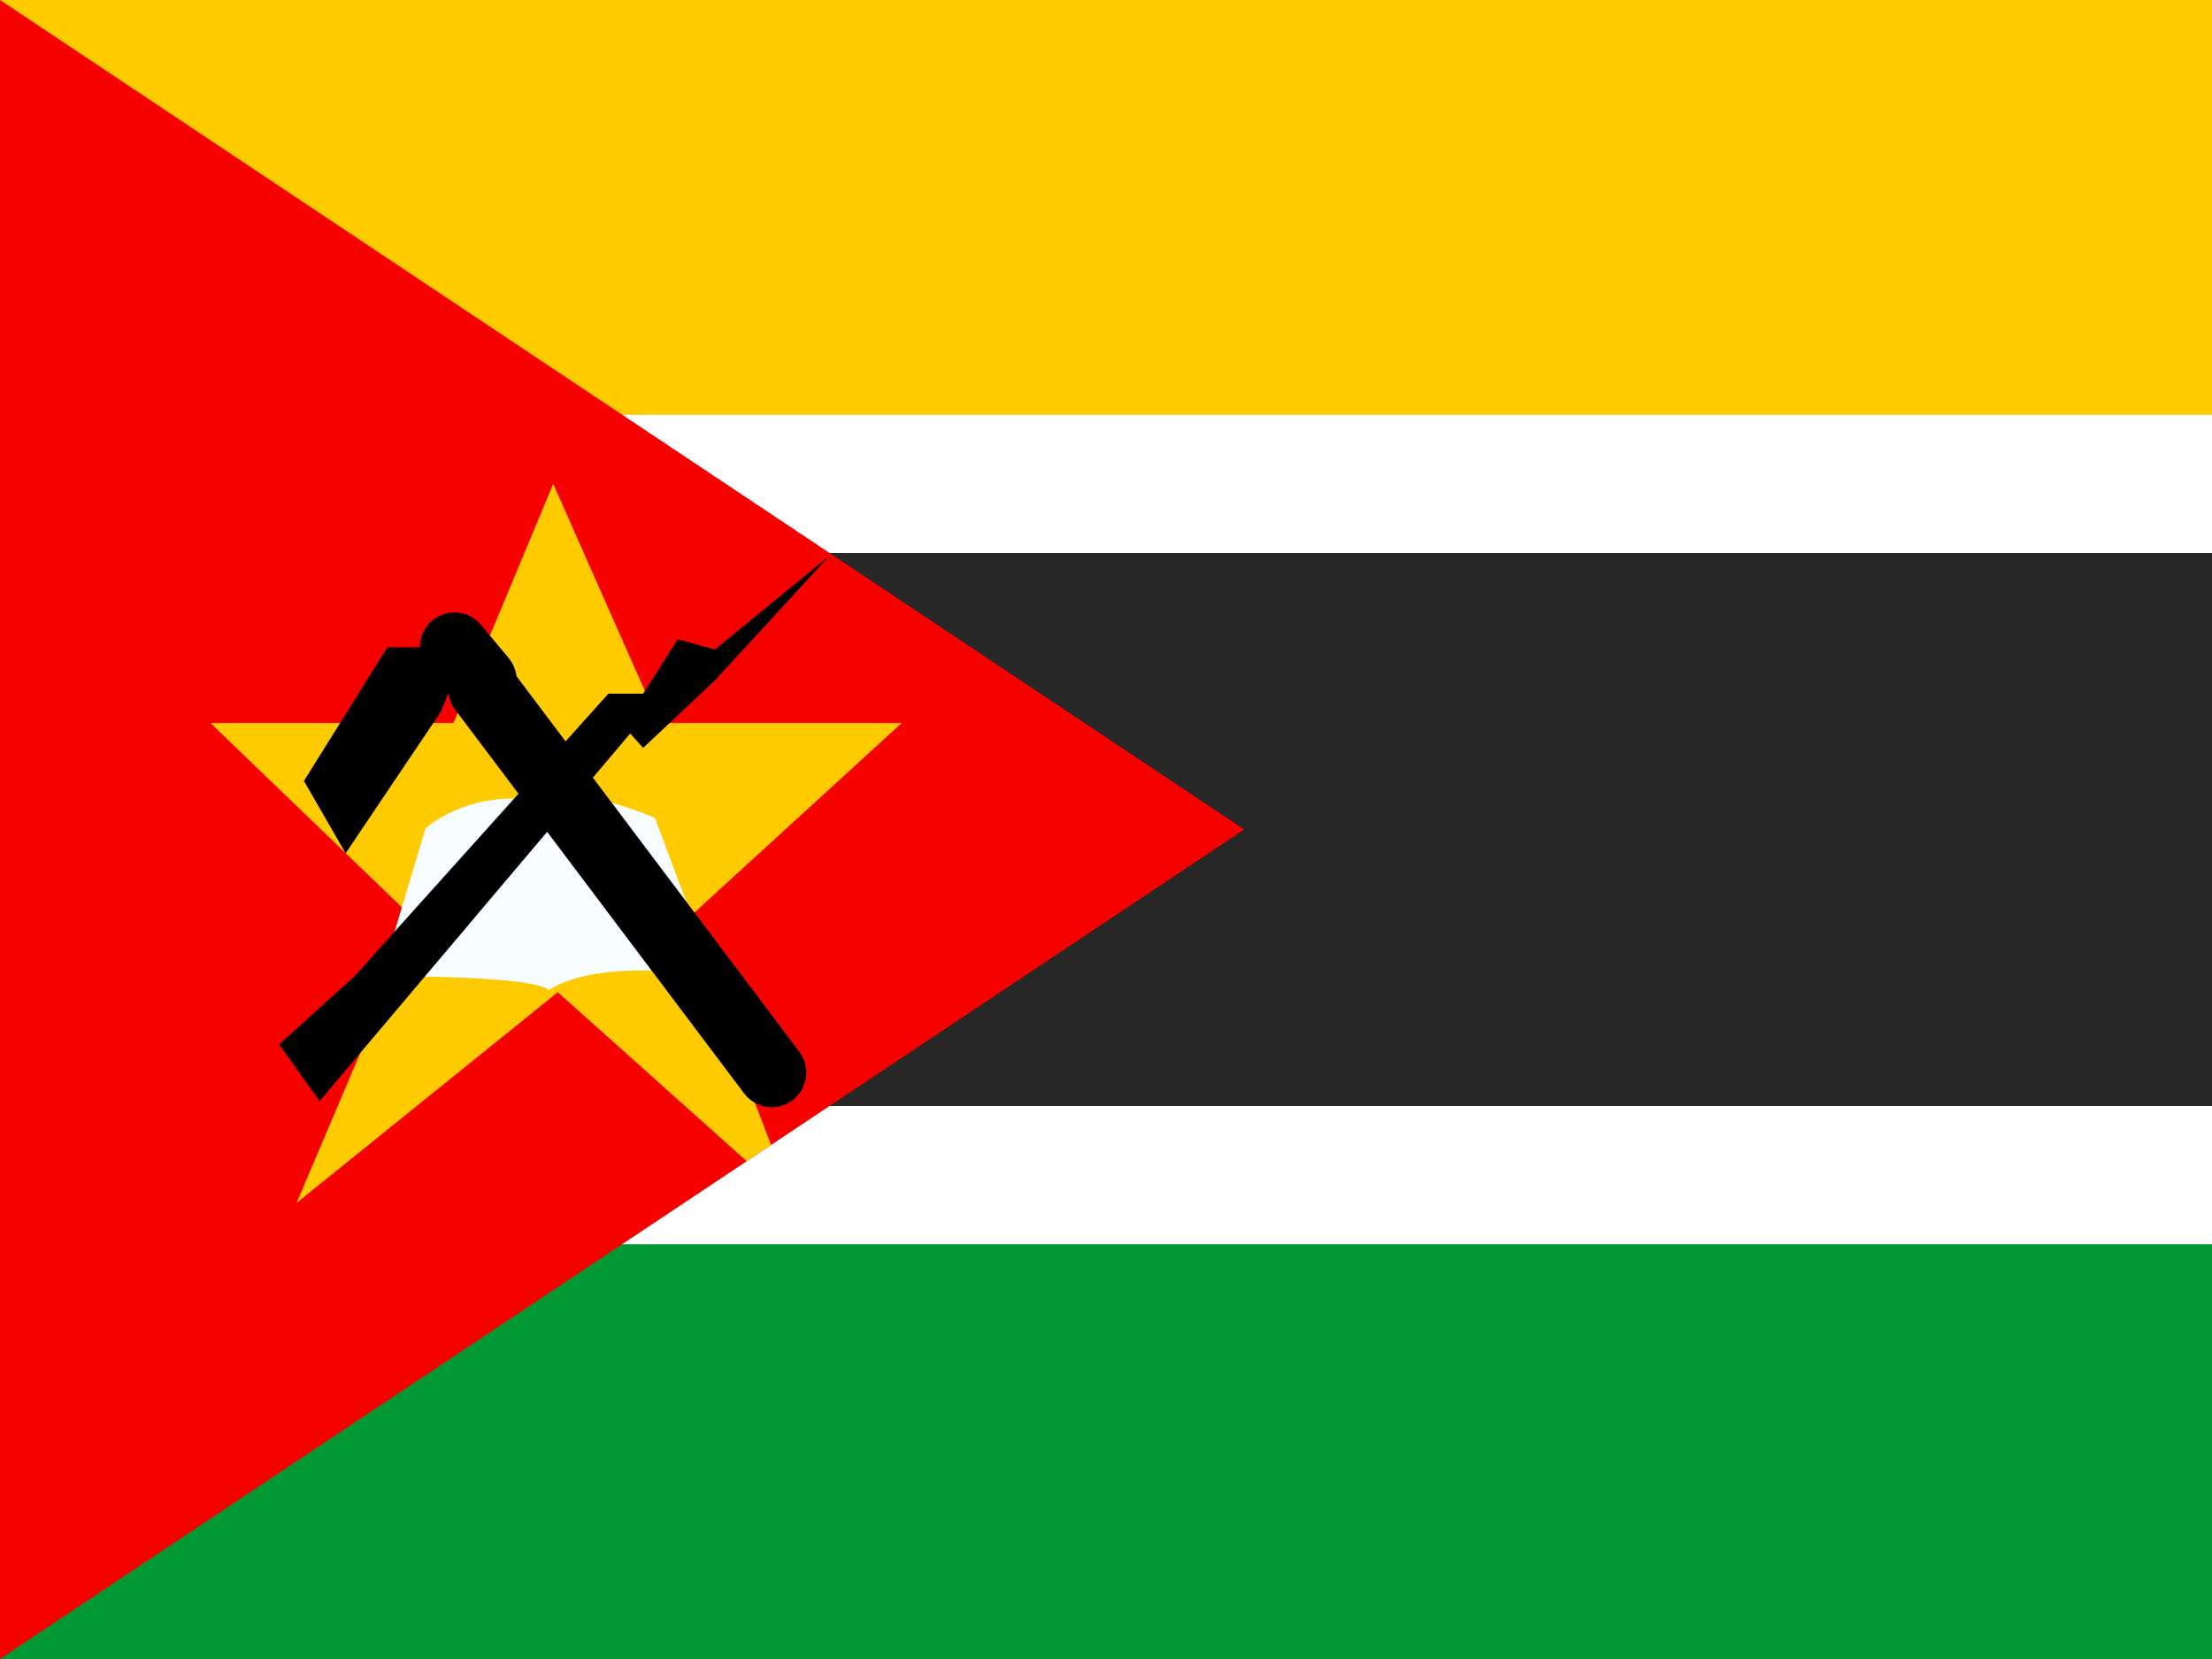
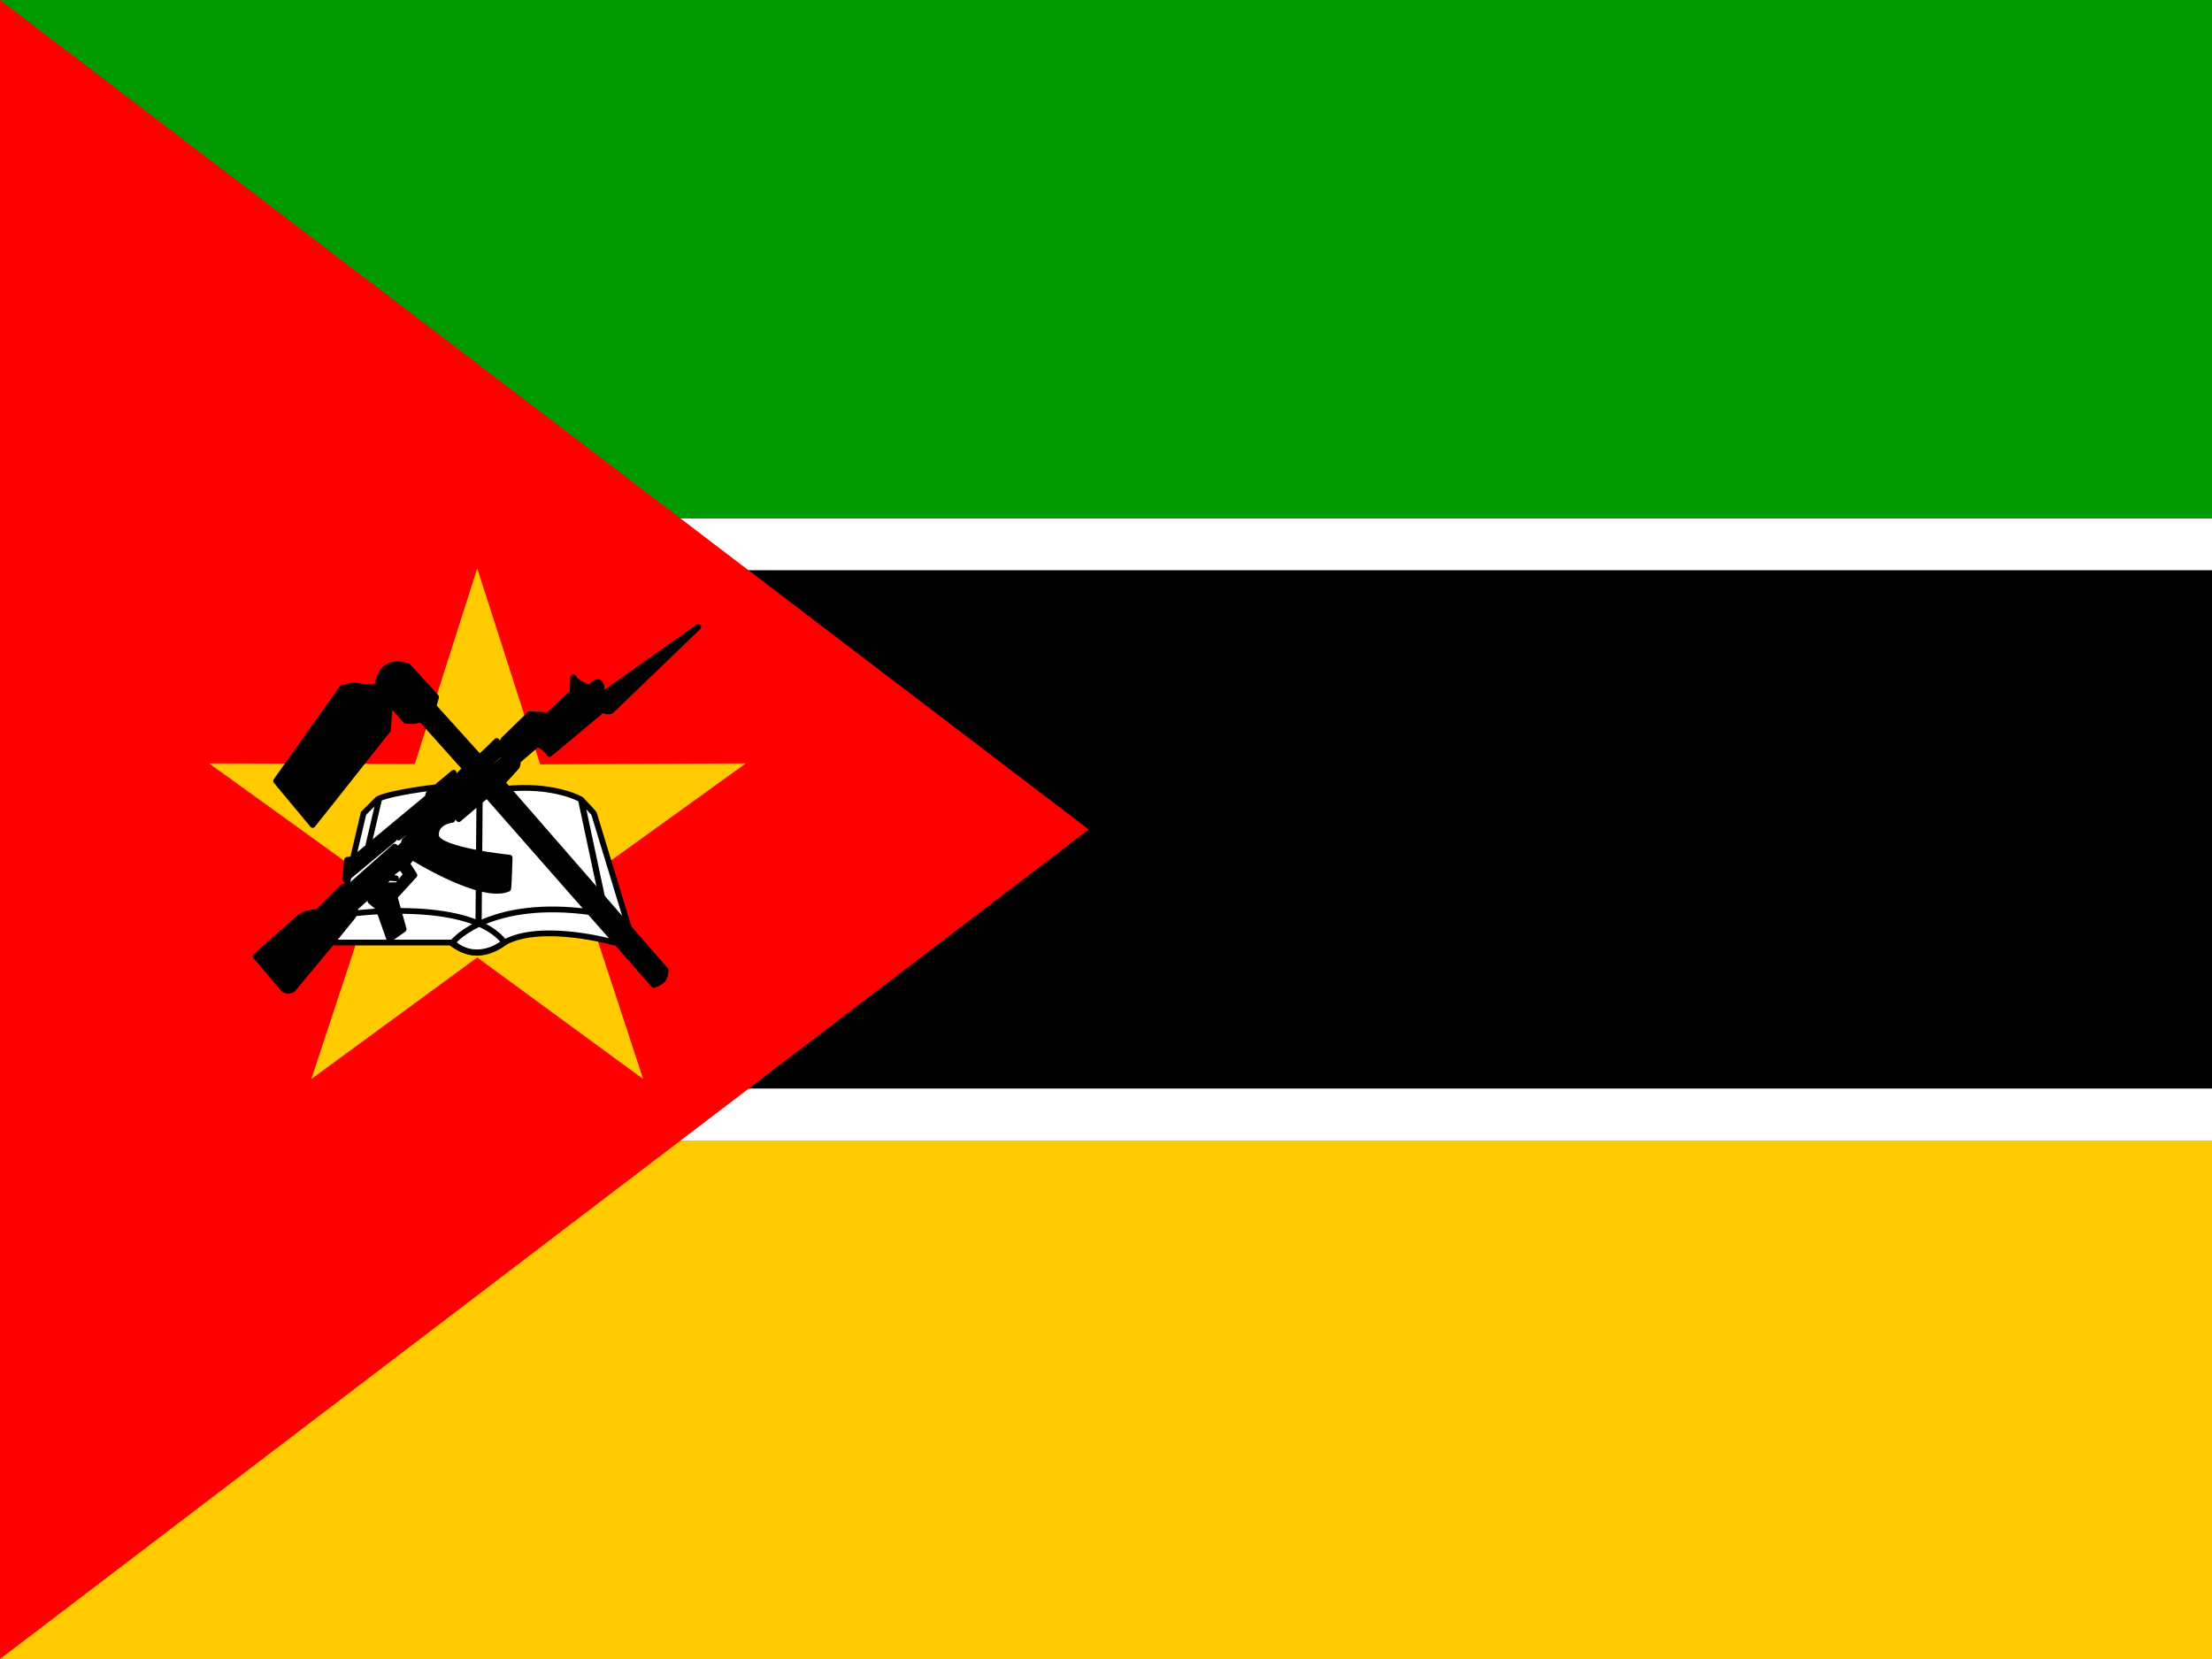
<svg xmlns="http://www.w3.org/2000/svg" width="20" height="15" viewBox="0 0 20 15" fill="none">
-   <mask id="mask0_1825_43653" style="mask-type:luminance" maskUnits="userSpaceOnUse" x="0" y="0" width="20" height="15">
-     <rect width="20" height="15" fill="white" />
-   </mask>
-   <g mask="url(#mask0_1825_43653)">
-     <path fill-rule="evenodd" clip-rule="evenodd" d="M0 0V15H20V0H0Z" fill="#F7FCFF" />
-     <mask id="mask1_1825_43653" style="mask-type:luminance" maskUnits="userSpaceOnUse" x="0" y="0" width="20" height="15">
-       <path fill-rule="evenodd" clip-rule="evenodd" d="M0 0V15H20V0H0Z" fill="white" />
+   <g clip-path="url(#clip0_14_437)">
+     <mask id="mask0_14_437" style="mask-type:luminance" maskUnits="userSpaceOnUse" x="0" y="0" width="21" height="15">
+       <path d="M0 0H20.001V15H0V0Z" fill="white" />
    </mask>
-     <g mask="url(#mask1_1825_43653)">
-       <path fill-rule="evenodd" clip-rule="evenodd" d="M0 0V5H20V0H0Z" fill="#FECA00" />
-       <path fill-rule="evenodd" clip-rule="evenodd" d="M0 10V15H20V10H0Z" fill="#009933" />
-       <path d="M0 4.375H-0.625V5V10V10.625H0H20H20.625V10V5V4.375H20H0Z" fill="#272727" stroke="white" stroke-width="1.25" />
-     </g>
-     <path fill-rule="evenodd" clip-rule="evenodd" d="M0 0V15L11.25 7.5L0 0Z" fill="#F50100" />
-     <mask id="mask2_1825_43653" style="mask-type:luminance" maskUnits="userSpaceOnUse" x="0" y="0" width="12" height="15">
-       <path fill-rule="evenodd" clip-rule="evenodd" d="M0 0V15L11.25 7.5L0 0Z" fill="white" />
-     </mask>
-     <g mask="url(#mask2_1825_43653)">
-       <path fill-rule="evenodd" clip-rule="evenodd" d="M5.043 8.971L2.681 10.877L3.764 8.329L1.903 6.537H4.1L5.002 4.375L5.959 6.537H8.153L6.193 8.329L7.174 10.877L5.043 8.971Z" fill="#FECA00" />
-       <path fill-rule="evenodd" clip-rule="evenodd" d="M3.847 7.49L3.447 8.828C3.447 8.828 4.799 8.815 4.961 8.951C5.451 8.646 6.458 8.828 6.458 8.828L5.922 7.396C5.922 7.396 5.243 7.088 4.961 7.257C4.271 7.101 3.847 7.49 3.847 7.49Z" fill="#F7FCFF" />
-       <path d="M7.227 9.51C7.331 9.648 7.304 9.844 7.166 9.948C7.028 10.052 6.832 10.024 6.728 9.886L4.116 6.417C4.012 6.279 4.039 6.083 4.177 5.979C4.315 5.875 4.511 5.903 4.615 6.041L7.227 9.51Z" fill="black" />
-       <path d="M4.359 6.15L4.109 5.85" stroke="black" stroke-width="0.625" stroke-linecap="round" stroke-linejoin="round" />
-       <path fill-rule="evenodd" clip-rule="evenodd" d="M3.503 5.852L2.748 7.061L3.125 7.715L3.989 6.431L4.144 6.034L3.989 5.852H3.503Z" fill="black" />
-       <path fill-rule="evenodd" clip-rule="evenodd" d="M2.524 9.443L2.889 9.956L5.698 6.632L5.815 6.762L6.463 6.153L7.498 5.027L6.463 5.873L6.128 5.78L5.815 6.272H5.501L3.206 8.826L2.524 9.443Z" fill="black" />
+     <g mask="url(#mask0_14_437)">
+       <path fill-rule="evenodd" clip-rule="evenodd" d="M0 0H22.5V4.688H0V0Z" fill="#009A00" />
+       <path fill-rule="evenodd" clip-rule="evenodd" d="M0 4.688H22.5V5.156H0V4.688Z" fill="white" />
+       <path fill-rule="evenodd" clip-rule="evenodd" d="M0 5.156H22.5V9.844H0V5.156Z" fill="black" />
+       <path fill-rule="evenodd" clip-rule="evenodd" d="M0 9.844H22.5V10.312H0V9.844Z" fill="white" />
+       <path fill-rule="evenodd" clip-rule="evenodd" d="M0 10.312H22.5V15H0V10.312Z" fill="#FFCA00" />
+       <path fill-rule="evenodd" clip-rule="evenodd" d="M0 0V15L9.844 7.5L0 0Z" fill="#FF0000" />
+       <path fill-rule="evenodd" clip-rule="evenodd" d="M5.815 9.756L4.315 8.657L2.815 9.756L3.398 7.989L1.89 6.902L3.75 6.908L4.315 5.139L4.884 6.911L6.744 6.902L5.235 7.989L5.815 9.756Z" fill="#FFCA00" />
+       <path fill-rule="evenodd" clip-rule="evenodd" d="M3.012 8.522H4.096C4.184 8.619 4.374 8.66 4.559 8.522C4.898 8.335 5.555 8.522 5.555 8.522L5.684 8.385L5.37 7.354L5.256 7.23C5.256 7.23 5.013 7.084 4.553 7.134C4.093 7.184 3.932 7.119 3.932 7.119C3.932 7.119 3.53 7.166 3.416 7.225L3.287 7.354L3.012 8.522Z" fill="white" stroke="black" stroke-width="0.052" stroke-linecap="round" stroke-linejoin="round" />
+       <path d="M3.231 8.256C3.231 8.256 4.263 8.127 4.562 8.522C4.395 8.64 4.245 8.648 4.087 8.531C4.11 8.487 4.456 8.127 5.338 8.247" stroke="black" stroke-width="0.052" stroke-linecap="round" stroke-linejoin="round" />
+       <path d="M4.336 7.225L4.327 8.361M5.256 7.239L5.449 8.145" stroke="black" stroke-width="0.056" />
+       <path d="M3.428 7.225L3.319 7.693" stroke="black" stroke-width="0.052" stroke-linecap="round" stroke-linejoin="round" />
+       <path fill-rule="evenodd" clip-rule="evenodd" d="M2.312 8.646L2.563 8.944C2.593 8.962 2.622 8.962 2.648 8.944L3.023 8.493L3.182 8.297C3.208 8.268 3.214 8.235 3.211 8.209L3.516 7.937L3.58 7.942C3.551 7.937 3.53 7.922 3.551 7.89L3.621 7.837L3.674 7.904C3.674 7.904 3.598 8.004 3.589 8.004H3.507L3.349 8.147L3.419 8.206L3.521 8.493L3.65 8.402L3.568 8.109L3.747 7.913L3.68 7.808L3.727 7.749C3.727 7.749 4.351 8.142 4.594 8.036C4.6 8.036 4.608 7.755 4.608 7.755C4.608 7.755 3.958 7.688 3.943 7.559C3.929 7.43 4.09 7.412 4.09 7.412L4.02 7.318L4.034 7.266L4.148 7.406L4.403 7.189L5.912 8.906C5.994 8.874 6.012 8.854 6.018 8.771L4.541 7.075L4.652 6.955C4.676 6.929 4.682 6.92 4.682 6.879L4.857 6.729C4.903 6.745 4.943 6.776 4.969 6.817L5.449 6.416C5.461 6.428 5.499 6.439 5.525 6.428L6.313 5.669L5.455 6.275L5.426 6.255C5.426 6.229 5.455 6.226 5.426 6.179C5.391 6.138 5.341 6.217 5.335 6.217C5.326 6.217 5.209 6.176 5.183 6.123L5.177 6.261L4.957 6.466L4.79 6.457L4.55 6.691L4.521 6.779L4.559 6.858C4.559 6.858 4.43 6.97 4.43 6.964C4.43 6.955 4.403 6.929 4.4 6.926L4.512 6.826L4.526 6.759L4.491 6.7C4.479 6.709 4.339 6.858 4.33 6.841L3.92 6.387L3.943 6.302L3.688 6.023C3.595 5.991 3.445 5.985 3.416 6.19C3.393 6.237 3.199 6.196 3.199 6.196L3.094 6.22L2.496 7.061L2.827 7.459L3.507 6.601L3.527 6.357L3.668 6.516C3.718 6.521 3.762 6.524 3.806 6.501L4.207 6.949L4.14 7.017L4.198 7.081L4.269 7.034L4.295 7.072C4.263 7.09 4.236 7.116 4.204 7.134C4.151 7.099 4.099 7.055 4.102 6.987L3.876 7.175L3.867 7.21L3.196 7.767L3.138 7.775L3.123 7.951L3.56 7.588V7.535L3.604 7.573L3.943 7.301C3.943 7.301 3.967 7.33 3.958 7.33C3.949 7.33 3.656 7.603 3.656 7.603L3.65 7.632L3.598 7.679L3.568 7.655L3.158 8.019H3.1L2.874 8.244C2.815 8.25 2.766 8.256 2.716 8.288L2.312 8.646Z" fill="black" stroke="black" stroke-width="0.052" stroke-linecap="round" stroke-linejoin="round" />
    </g>
  </g>
+   <defs>
+     <clipPath id="clip0_14_437">
+       <rect width="20" height="15" fill="white" />
+     </clipPath>
+   </defs>
</svg>
